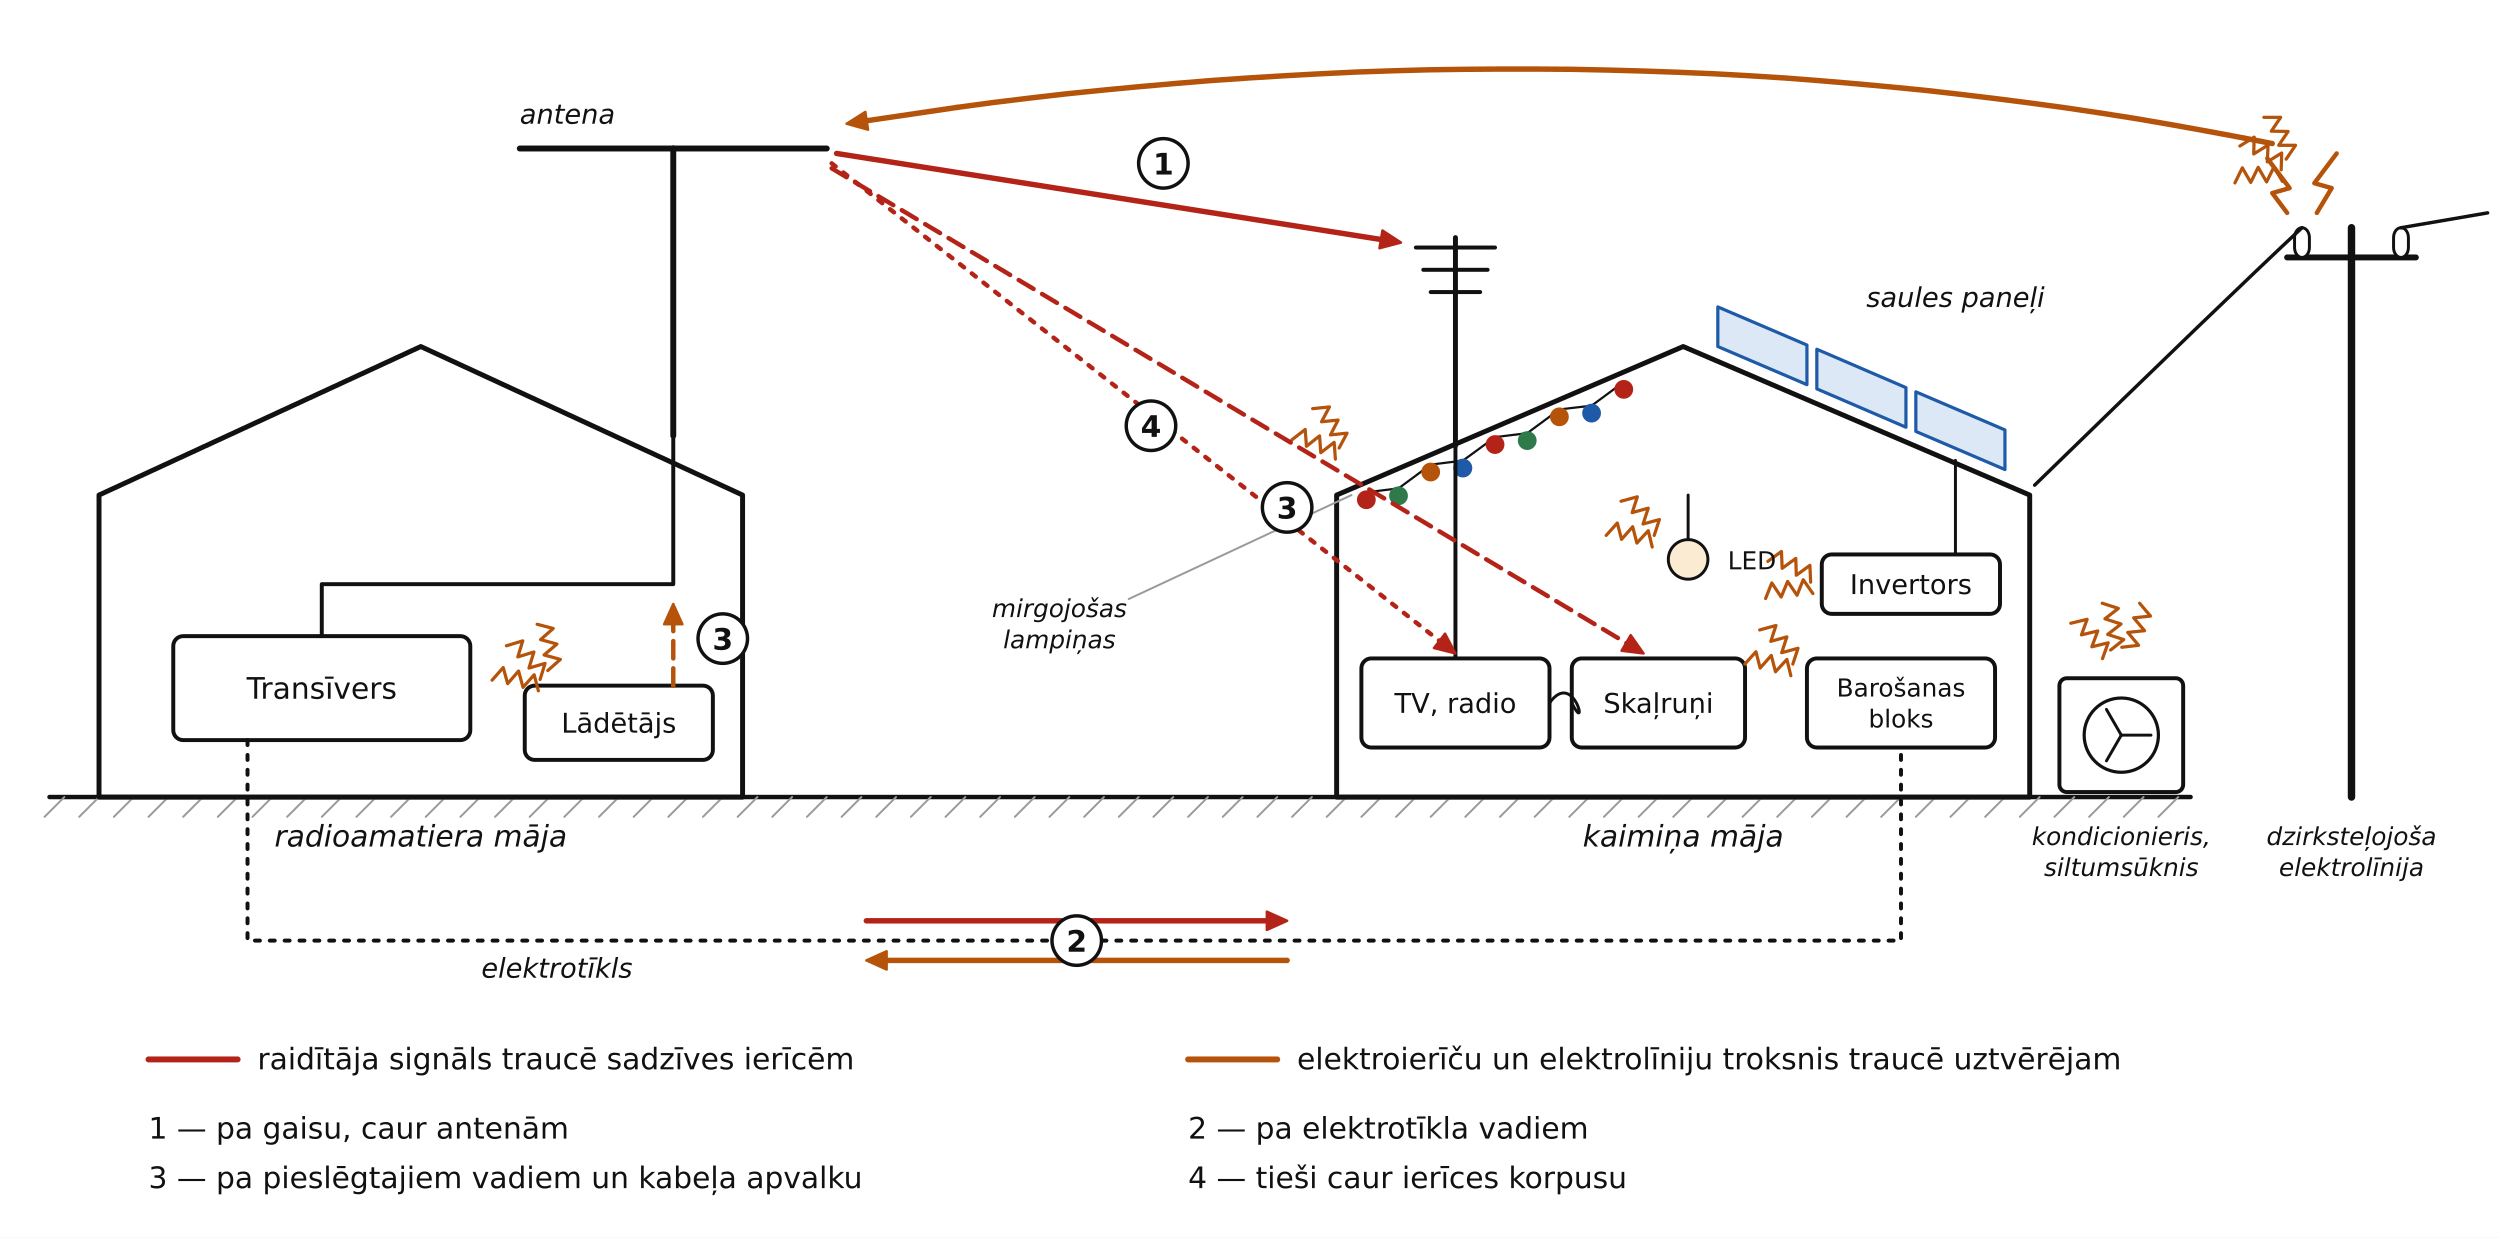
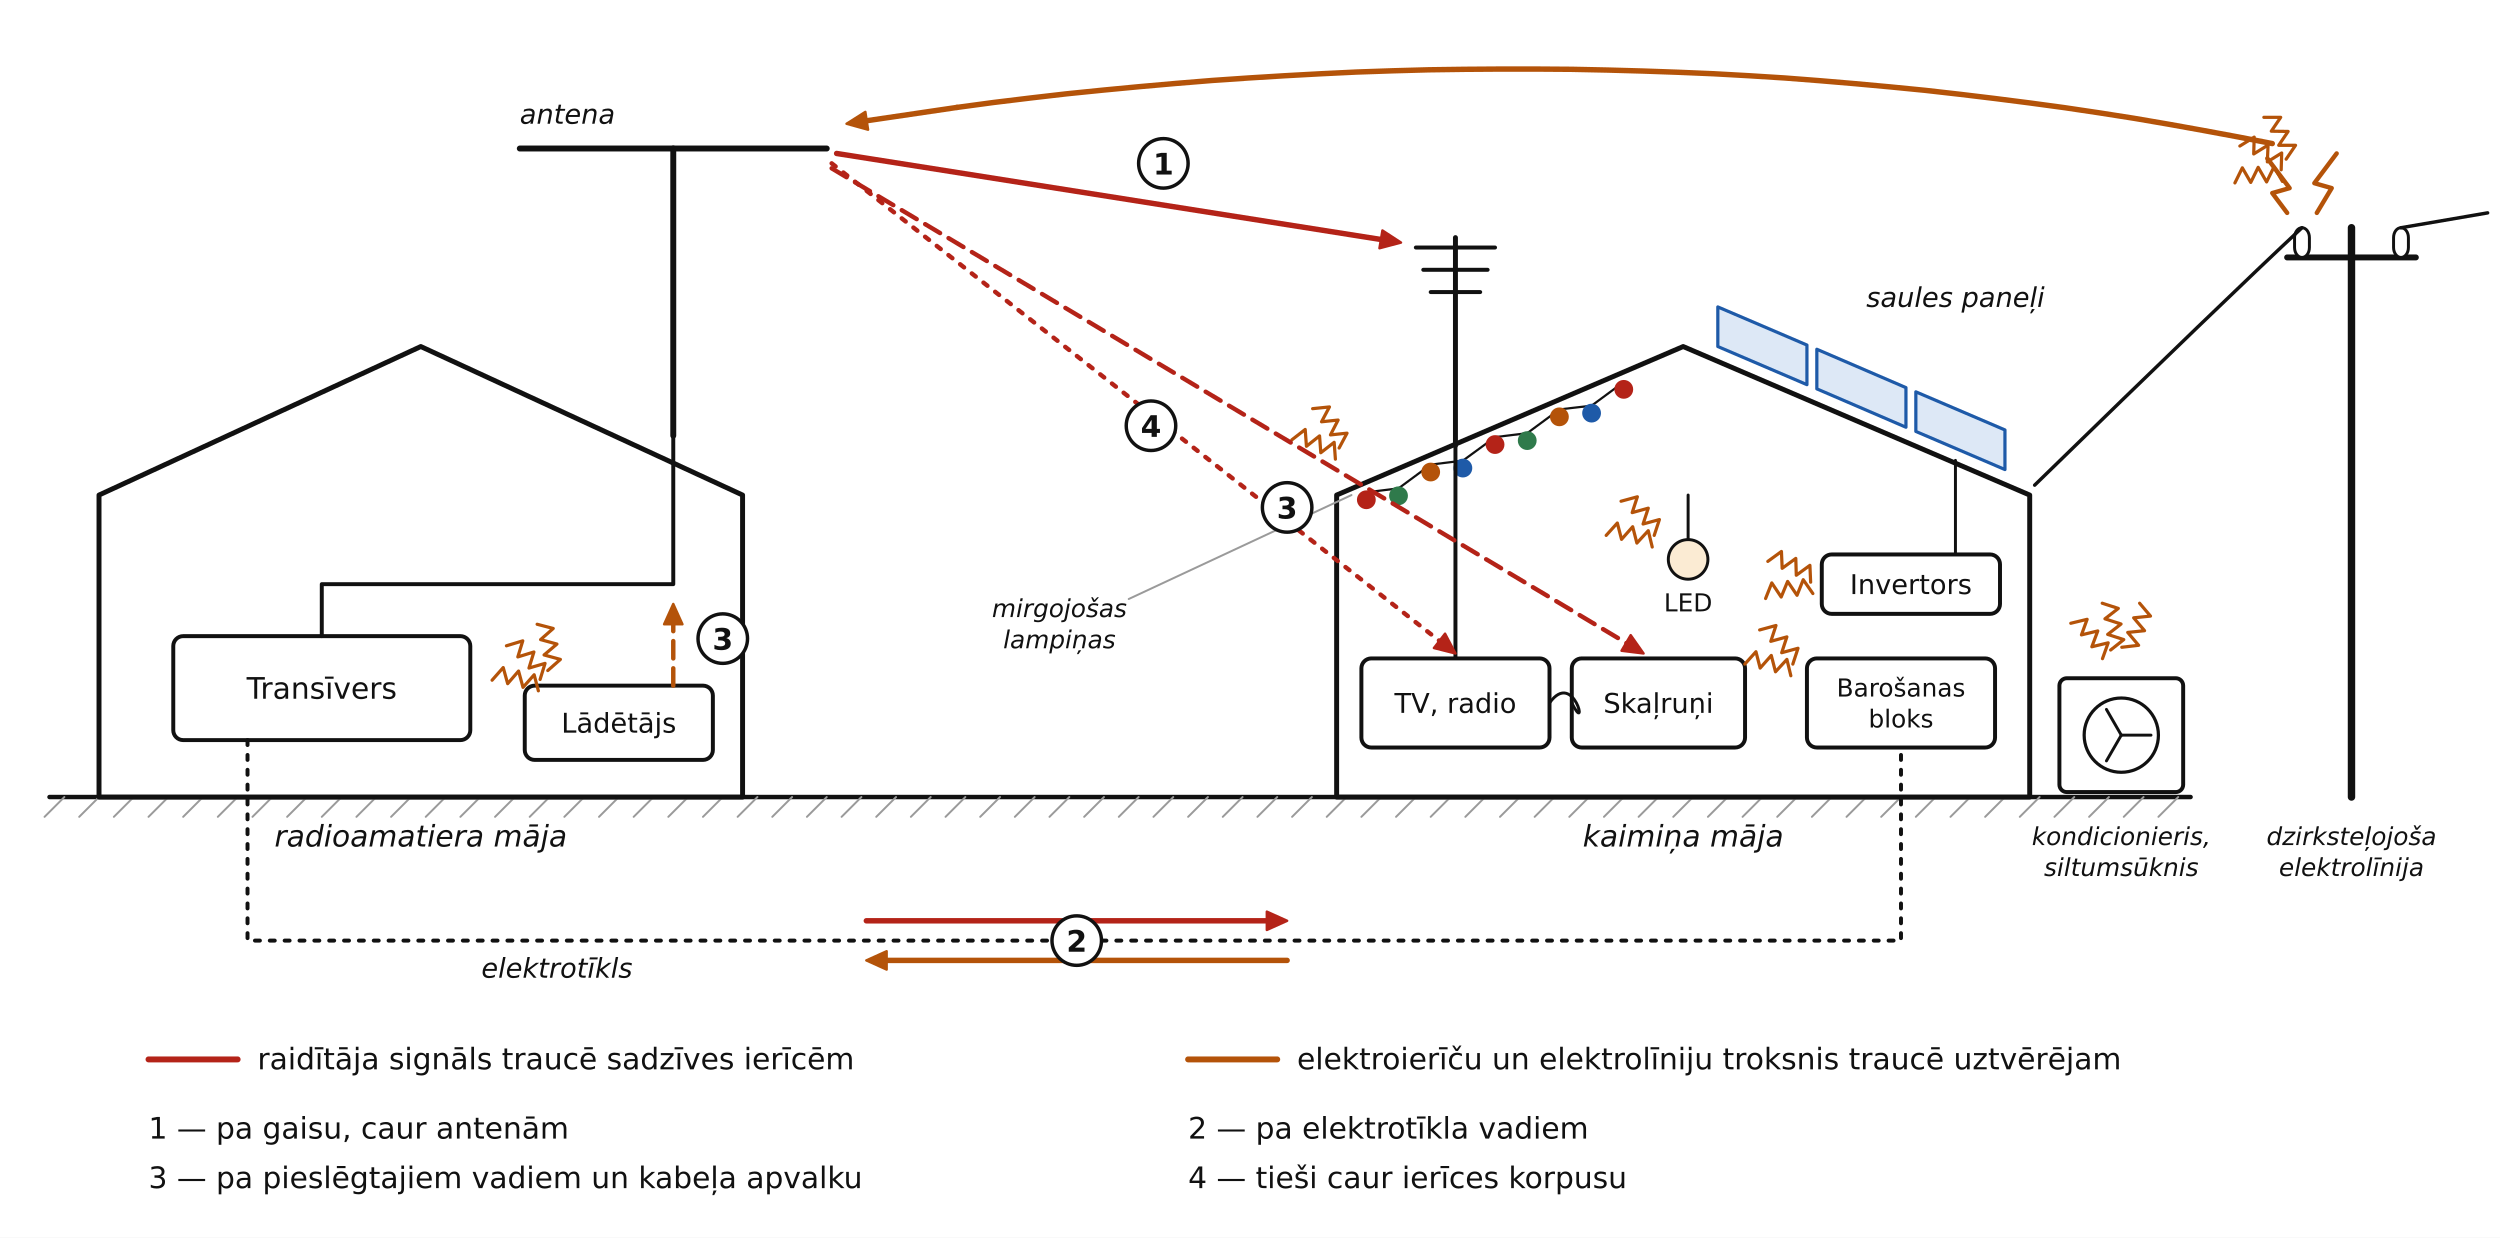
<svg xmlns="http://www.w3.org/2000/svg" viewBox="0 0 1010 500" width="1010" height="500" font-family="DejaVu Sans, Arial, Helvetica, sans-serif">
  <rect x="0" y="0" width="1010" height="500" fill="white" />
  <line x1="20.0" y1="322.0" x2="885.0" y2="322.0" stroke="#111111" stroke-width="1.8" stroke-linecap="round" />
  <line x1="26.0" y1="322.0" x2="18.0" y2="330.0" stroke="#9a9a9a" stroke-width="0.8" stroke-linecap="round" />
  <line x1="40.0" y1="322.0" x2="32.0" y2="330.0" stroke="#9a9a9a" stroke-width="0.8" stroke-linecap="round" />
  <line x1="54.0" y1="322.0" x2="46.0" y2="330.0" stroke="#9a9a9a" stroke-width="0.8" stroke-linecap="round" />
  <line x1="68.0" y1="322.0" x2="60.0" y2="330.0" stroke="#9a9a9a" stroke-width="0.8" stroke-linecap="round" />
  <line x1="82.0" y1="322.0" x2="74.0" y2="330.0" stroke="#9a9a9a" stroke-width="0.8" stroke-linecap="round" />
  <line x1="96.0" y1="322.0" x2="88.0" y2="330.0" stroke="#9a9a9a" stroke-width="0.8" stroke-linecap="round" />
  <line x1="110.0" y1="322.0" x2="102.0" y2="330.0" stroke="#9a9a9a" stroke-width="0.8" stroke-linecap="round" />
  <line x1="124.0" y1="322.0" x2="116.0" y2="330.0" stroke="#9a9a9a" stroke-width="0.8" stroke-linecap="round" />
  <line x1="138.0" y1="322.0" x2="130.0" y2="330.0" stroke="#9a9a9a" stroke-width="0.8" stroke-linecap="round" />
  <line x1="152.0" y1="322.0" x2="144.0" y2="330.0" stroke="#9a9a9a" stroke-width="0.8" stroke-linecap="round" />
  <line x1="166.0" y1="322.0" x2="158.0" y2="330.0" stroke="#9a9a9a" stroke-width="0.8" stroke-linecap="round" />
  <line x1="180.0" y1="322.0" x2="172.0" y2="330.0" stroke="#9a9a9a" stroke-width="0.8" stroke-linecap="round" />
  <line x1="194.0" y1="322.0" x2="186.0" y2="330.0" stroke="#9a9a9a" stroke-width="0.8" stroke-linecap="round" />
  <line x1="208.0" y1="322.0" x2="200.0" y2="330.0" stroke="#9a9a9a" stroke-width="0.8" stroke-linecap="round" />
  <line x1="222.0" y1="322.0" x2="214.0" y2="330.0" stroke="#9a9a9a" stroke-width="0.8" stroke-linecap="round" />
  <line x1="236.0" y1="322.0" x2="228.0" y2="330.0" stroke="#9a9a9a" stroke-width="0.8" stroke-linecap="round" />
  <line x1="250.0" y1="322.0" x2="242.0" y2="330.0" stroke="#9a9a9a" stroke-width="0.8" stroke-linecap="round" />
  <line x1="264.0" y1="322.0" x2="256.0" y2="330.0" stroke="#9a9a9a" stroke-width="0.8" stroke-linecap="round" />
  <line x1="278.0" y1="322.0" x2="270.0" y2="330.0" stroke="#9a9a9a" stroke-width="0.8" stroke-linecap="round" />
  <line x1="292.0" y1="322.0" x2="284.0" y2="330.0" stroke="#9a9a9a" stroke-width="0.8" stroke-linecap="round" />
  <line x1="306.0" y1="322.0" x2="298.0" y2="330.0" stroke="#9a9a9a" stroke-width="0.8" stroke-linecap="round" />
  <line x1="320.0" y1="322.0" x2="312.0" y2="330.0" stroke="#9a9a9a" stroke-width="0.8" stroke-linecap="round" />
  <line x1="334.0" y1="322.0" x2="326.0" y2="330.0" stroke="#9a9a9a" stroke-width="0.8" stroke-linecap="round" />
  <line x1="348.0" y1="322.0" x2="340.0" y2="330.0" stroke="#9a9a9a" stroke-width="0.8" stroke-linecap="round" />
  <line x1="362.0" y1="322.0" x2="354.0" y2="330.0" stroke="#9a9a9a" stroke-width="0.8" stroke-linecap="round" />
  <line x1="376.0" y1="322.0" x2="368.0" y2="330.0" stroke="#9a9a9a" stroke-width="0.8" stroke-linecap="round" />
  <line x1="390.0" y1="322.0" x2="382.0" y2="330.0" stroke="#9a9a9a" stroke-width="0.8" stroke-linecap="round" />
  <line x1="404.0" y1="322.0" x2="396.0" y2="330.0" stroke="#9a9a9a" stroke-width="0.8" stroke-linecap="round" />
  <line x1="418.0" y1="322.0" x2="410.0" y2="330.0" stroke="#9a9a9a" stroke-width="0.8" stroke-linecap="round" />
  <line x1="432.0" y1="322.0" x2="424.0" y2="330.0" stroke="#9a9a9a" stroke-width="0.8" stroke-linecap="round" />
  <line x1="446.0" y1="322.0" x2="438.0" y2="330.0" stroke="#9a9a9a" stroke-width="0.8" stroke-linecap="round" />
  <line x1="460.0" y1="322.0" x2="452.0" y2="330.0" stroke="#9a9a9a" stroke-width="0.8" stroke-linecap="round" />
  <line x1="474.0" y1="322.0" x2="466.0" y2="330.0" stroke="#9a9a9a" stroke-width="0.8" stroke-linecap="round" />
  <line x1="488.0" y1="322.0" x2="480.0" y2="330.0" stroke="#9a9a9a" stroke-width="0.8" stroke-linecap="round" />
  <line x1="502.0" y1="322.0" x2="494.0" y2="330.0" stroke="#9a9a9a" stroke-width="0.8" stroke-linecap="round" />
  <line x1="516.0" y1="322.0" x2="508.0" y2="330.0" stroke="#9a9a9a" stroke-width="0.8" stroke-linecap="round" />
  <line x1="530.0" y1="322.0" x2="522.0" y2="330.0" stroke="#9a9a9a" stroke-width="0.8" stroke-linecap="round" />
  <line x1="544.0" y1="322.0" x2="536.0" y2="330.0" stroke="#9a9a9a" stroke-width="0.8" stroke-linecap="round" />
  <line x1="558.0" y1="322.0" x2="550.0" y2="330.0" stroke="#9a9a9a" stroke-width="0.8" stroke-linecap="round" />
  <line x1="572.0" y1="322.0" x2="564.0" y2="330.0" stroke="#9a9a9a" stroke-width="0.8" stroke-linecap="round" />
  <line x1="586.0" y1="322.0" x2="578.0" y2="330.0" stroke="#9a9a9a" stroke-width="0.8" stroke-linecap="round" />
  <line x1="600.0" y1="322.0" x2="592.0" y2="330.0" stroke="#9a9a9a" stroke-width="0.8" stroke-linecap="round" />
  <line x1="614.0" y1="322.0" x2="606.0" y2="330.0" stroke="#9a9a9a" stroke-width="0.8" stroke-linecap="round" />
  <line x1="628.0" y1="322.0" x2="620.0" y2="330.0" stroke="#9a9a9a" stroke-width="0.8" stroke-linecap="round" />
  <line x1="642.0" y1="322.0" x2="634.0" y2="330.0" stroke="#9a9a9a" stroke-width="0.8" stroke-linecap="round" />
  <line x1="656.0" y1="322.0" x2="648.0" y2="330.0" stroke="#9a9a9a" stroke-width="0.8" stroke-linecap="round" />
  <line x1="670.0" y1="322.0" x2="662.0" y2="330.0" stroke="#9a9a9a" stroke-width="0.8" stroke-linecap="round" />
  <line x1="684.0" y1="322.0" x2="676.0" y2="330.0" stroke="#9a9a9a" stroke-width="0.8" stroke-linecap="round" />
  <line x1="698.0" y1="322.0" x2="690.0" y2="330.0" stroke="#9a9a9a" stroke-width="0.8" stroke-linecap="round" />
  <line x1="712.0" y1="322.0" x2="704.0" y2="330.0" stroke="#9a9a9a" stroke-width="0.8" stroke-linecap="round" />
  <line x1="726.0" y1="322.0" x2="718.0" y2="330.0" stroke="#9a9a9a" stroke-width="0.8" stroke-linecap="round" />
  <line x1="740.0" y1="322.0" x2="732.0" y2="330.0" stroke="#9a9a9a" stroke-width="0.8" stroke-linecap="round" />
  <line x1="754.0" y1="322.0" x2="746.0" y2="330.0" stroke="#9a9a9a" stroke-width="0.8" stroke-linecap="round" />
  <line x1="768.0" y1="322.0" x2="760.0" y2="330.0" stroke="#9a9a9a" stroke-width="0.8" stroke-linecap="round" />
  <line x1="782.0" y1="322.0" x2="774.0" y2="330.0" stroke="#9a9a9a" stroke-width="0.8" stroke-linecap="round" />
  <line x1="796.0" y1="322.0" x2="788.0" y2="330.0" stroke="#9a9a9a" stroke-width="0.8" stroke-linecap="round" />
  <line x1="810.0" y1="322.0" x2="802.0" y2="330.0" stroke="#9a9a9a" stroke-width="0.8" stroke-linecap="round" />
  <line x1="824.0" y1="322.0" x2="816.0" y2="330.0" stroke="#9a9a9a" stroke-width="0.8" stroke-linecap="round" />
  <line x1="838.0" y1="322.0" x2="830.0" y2="330.0" stroke="#9a9a9a" stroke-width="0.8" stroke-linecap="round" />
  <line x1="852.0" y1="322.0" x2="844.0" y2="330.0" stroke="#9a9a9a" stroke-width="0.8" stroke-linecap="round" />
  <line x1="866.0" y1="322.0" x2="858.0" y2="330.0" stroke="#9a9a9a" stroke-width="0.8" stroke-linecap="round" />
  <line x1="880.0" y1="322.0" x2="872.0" y2="330.0" stroke="#9a9a9a" stroke-width="0.8" stroke-linecap="round" />
  <polygon points="40.0,322.0 40.0,200.0 170.0,140.0 300.0,200.0 300.0,322.0" fill="white" stroke="#111111" stroke-width="2" stroke-linejoin="round" stroke-linecap="round" />
  <text x="170.0" y="342.0" text-anchor="middle" font-size="12" fill="#111111" font-style="italic">radioamatiera māja</text>
  <rect x="70.0" y="257.0" width="120.0" height="42.0" rx="4" fill="white" stroke="#111111" stroke-width="1.6" />
  <text x="130.0" y="282.3" text-anchor="middle" font-size="12" fill="#111111">Transīvers</text>
  <rect x="212.0" y="277.0" width="76.0" height="30.0" rx="4" fill="white" stroke="#111111" stroke-width="1.6" />
  <text x="250.0" y="296.0" text-anchor="middle" font-size="11" fill="#111111">Lādētājs</text>
  <polyline points="221.3,270.9 226.4,266.4 219.8,264.6 225.0,260.2 218.4,258.4 223.5,253.9 217.0,252.2" fill="none" stroke="#b45309" stroke-width="1.3" stroke-linejoin="round" stroke-linecap="round" />
  <polyline points="218.2,274.5 220.2,268.0 213.7,269.9 215.7,263.4 209.2,265.4 211.2,258.9 204.6,260.9" fill="none" stroke="#b45309" stroke-width="1.3" stroke-linejoin="round" stroke-linecap="round" />
  <polyline points="217.5,279.1 215.8,272.6 211.3,277.7 209.5,271.1 205.1,276.2 203.3,269.7 198.8,274.8" fill="none" stroke="#b45309" stroke-width="1.3" stroke-linejoin="round" stroke-linecap="round" />
  <line x1="272.0" y1="176.0" x2="272.0" y2="60.0" stroke="#111111" stroke-width="2.4" stroke-linecap="round" />
  <line x1="210.0" y1="60.0" x2="334.0" y2="60.0" stroke="#111111" stroke-width="2.4" stroke-linecap="round" />
  <text x="210.0" y="50.0" text-anchor="start" font-size="11" fill="#111111" font-style="italic">antena</text>
  <polyline points="130.0,257.0 130.0,236.0 272.0,236.0 272.0,176.0" fill="none" stroke="#111111" stroke-width="1.6" stroke-linejoin="round" stroke-linecap="round" />
  <polygon points="540.0,322.0 540.0,200.0 680.0,140.0 820.0,200.0 820.0,322.0" fill="white" stroke="#111111" stroke-width="2" stroke-linejoin="round" stroke-linecap="round" />
  <text x="680.0" y="342.0" text-anchor="middle" font-size="12" fill="#111111" font-style="italic">kaimiņa māja</text>
  <polygon points="694.0,140.0 730.0,155.4 730.0,139.4 694.0,124.0" fill="#dde8f6" stroke="#1e5aa8" stroke-width="1.3" stroke-linejoin="round" stroke-linecap="round" />
  <polygon points="734.0,157.1 770.0,172.6 770.0,156.6 734.0,141.1" fill="#dde8f6" stroke="#1e5aa8" stroke-width="1.3" stroke-linejoin="round" stroke-linecap="round" />
  <polygon points="774.0,174.3 810.0,189.7 810.0,173.7 774.0,158.3" fill="#dde8f6" stroke="#1e5aa8" stroke-width="1.3" stroke-linejoin="round" stroke-linecap="round" />
  <text x="790.0" y="124.0" text-anchor="middle" font-size="11" fill="#111111" font-style="italic">saules paneļi</text>
  <polyline points="790.0,186.0 790.0,224.0" fill="none" stroke="#111111" stroke-width="1.2" stroke-linejoin="round" stroke-linecap="round" />
  <rect x="736.0" y="224.0" width="72.0" height="24.0" rx="4" fill="white" stroke="#111111" stroke-width="1.6" />
  <text x="772.0" y="240.0" text-anchor="middle" font-size="11" fill="#111111">Invertors</text>
  <polyline points="731.5,235.2 731.2,228.4 725.7,232.4 725.5,225.6 720.0,229.6 719.7,222.8 714.2,226.8" fill="none" stroke="#b45309" stroke-width="1.3" stroke-linejoin="round" stroke-linecap="round" />
  <polyline points="732.4,239.8 728.5,234.2 726.0,240.5 722.2,234.9 719.6,241.2 715.8,235.5 713.3,241.8" fill="none" stroke="#b45309" stroke-width="1.3" stroke-linejoin="round" stroke-linecap="round" />
  <polyline points="552.0,198.9 565.0,197.3 578.0,187.7 591.0,186.1 604.0,176.6 617.0,175.0 630.0,165.4 643.0,163.9 656.0,154.3" fill="none" stroke="#111111" stroke-width="0.9" stroke-linejoin="round" stroke-linecap="round" />
  <circle cx="552.0" cy="201.9" r="3.4" fill="#b42318" stroke="#b42318" stroke-width="0.8" />
  <circle cx="565.0" cy="200.3" r="3.4" fill="#2f7a4b" stroke="#2f7a4b" stroke-width="0.8" />
  <circle cx="578.0" cy="190.7" r="3.4" fill="#b45309" stroke="#b45309" stroke-width="0.8" />
  <circle cx="591.0" cy="189.1" r="3.4" fill="#1e5aa8" stroke="#1e5aa8" stroke-width="0.8" />
  <circle cx="604.0" cy="179.6" r="3.4" fill="#b42318" stroke="#b42318" stroke-width="0.8" />
  <circle cx="617.0" cy="178.0" r="3.4" fill="#2f7a4b" stroke="#2f7a4b" stroke-width="0.8" />
  <circle cx="630.0" cy="168.4" r="3.4" fill="#b45309" stroke="#b45309" stroke-width="0.8" />
  <circle cx="643.0" cy="166.9" r="3.4" fill="#1e5aa8" stroke="#1e5aa8" stroke-width="0.8" />
  <circle cx="656.0" cy="157.3" r="3.4" fill="#b42318" stroke="#b42318" stroke-width="0.8" />
  <text x="428.0" y="249.3" text-anchor="middle" font-size="10" fill="#111111" font-style="italic">mirgojošas</text>
  <text x="428.0" y="261.9" text-anchor="middle" font-size="10" fill="#111111" font-style="italic">lampiņas</text>
  <line x1="456.0" y1="242.0" x2="546.0" y2="200.0" stroke="#9a9a9a" stroke-width="0.8" stroke-linecap="round" />
  <polyline points="541.0,181.0 544.2,175.0 537.5,175.7 540.6,169.7 533.9,170.4 537.1,164.4 530.3,165.1" fill="none" stroke="#b45309" stroke-width="1.3" stroke-linejoin="round" stroke-linecap="round" />
  <polyline points="539.5,185.5 539.0,178.7 533.6,182.9 533.1,176.1 527.8,180.3 527.3,173.5 521.9,177.7" fill="none" stroke="#b45309" stroke-width="1.3" stroke-linejoin="round" stroke-linecap="round" />
  <line x1="588.0" y1="180.0" x2="588.0" y2="96.0" stroke="#111111" stroke-width="2" stroke-linecap="round" />
  <line x1="572.0" y1="100.0" x2="604.0" y2="100.0" stroke="#111111" stroke-width="1.6" stroke-linecap="round" />
  <line x1="575.0" y1="109.0" x2="601.0" y2="109.0" stroke="#111111" stroke-width="1.6" stroke-linecap="round" />
  <line x1="578.0" y1="118.0" x2="598.0" y2="118.0" stroke="#111111" stroke-width="1.6" stroke-linecap="round" />
  <line x1="588.0" y1="180.0" x2="588.0" y2="266.0" stroke="#111111" stroke-width="1.6" stroke-linecap="round" />
  <rect x="550.0" y="266.0" width="76.0" height="36.0" rx="4" fill="white" stroke="#111111" stroke-width="1.6" />
  <text x="588.0" y="288.0" text-anchor="middle" font-size="11" fill="#111111">TV, radio</text>
  <rect x="635.0" y="266.0" width="70.0" height="36.0" rx="4" fill="white" stroke="#111111" stroke-width="1.6" />
  <text x="670.0" y="288.0" text-anchor="middle" font-size="11" fill="#111111">Skaļruņi</text>
  <path d="M 626 284 C 636 270, 642 298, 635 284" fill="none" stroke="#111111" stroke-width="1.2" stroke-linecap="round" stroke-linejoin="round" />
  <rect x="730.0" y="266.0" width="76.0" height="36.0" rx="4" fill="white" stroke="#111111" stroke-width="1.6" />
  <text x="768.0" y="281.4" text-anchor="middle" font-size="10" fill="#111111">Barošanas</text>
  <text x="768.0" y="293.9" text-anchor="middle" font-size="10" fill="#111111">bloks</text>
  <polyline points="724.3,268.3 726.4,261.9 719.8,263.7 721.9,257.3 715.4,259.1 717.5,252.7 710.9,254.5" fill="none" stroke="#b45309" stroke-width="1.3" stroke-linejoin="round" stroke-linecap="round" />
  <polyline points="723.5,273.0 721.9,266.4 717.3,271.4 715.6,264.8 711.1,269.9 709.4,263.3 704.9,268.3" fill="none" stroke="#b45309" stroke-width="1.3" stroke-linejoin="round" stroke-linecap="round" />
  <line x1="682.0" y1="200.0" x2="682.0" y2="218.0" stroke="#111111" stroke-width="1.2" stroke-linecap="round" />
  <circle cx="682.0" cy="226.0" r="8.0" fill="#fbebd3" stroke="#111111" stroke-width="1.2" />
-   <text x="698.0" y="230.0" text-anchor="start" font-size="10" fill="#111111">LED</text>
+   <text x="682.0" y="247.0" text-anchor="middle" font-size="10" fill="#111111">LED</text>
  <polyline points="668.3,216.3 670.4,209.9 663.8,211.7 665.9,205.3 659.4,207.1 661.5,200.7 654.9,202.5" fill="none" stroke="#b45309" stroke-width="1.3" stroke-linejoin="round" stroke-linecap="round" />
  <polyline points="667.5,221.0 665.9,214.4 661.3,219.4 659.6,212.8 655.1,217.9 653.4,211.3 648.9,216.3" fill="none" stroke="#b45309" stroke-width="1.3" stroke-linejoin="round" stroke-linecap="round" />
  <rect x="832.0" y="274.0" width="50.0" height="46.0" rx="3" fill="white" stroke="#111111" stroke-width="1.6" />
  <circle cx="857.0" cy="297.0" r="15.0" fill="white" stroke="#111111" stroke-width="1.3" />
  <line x1="857.0" y1="297.0" x2="869.0" y2="297.0" stroke="#111111" stroke-width="1.2" stroke-linecap="round" />
  <line x1="857.0" y1="297.0" x2="851.0" y2="307.4" stroke="#111111" stroke-width="1.2" stroke-linecap="round" />
  <line x1="857.0" y1="297.0" x2="851.0" y2="286.6" stroke="#111111" stroke-width="1.2" stroke-linecap="round" />
  <text x="857.0" y="341.4" text-anchor="middle" font-size="10" fill="#111111" font-style="italic">kondicionieris,</text>
  <text x="857.0" y="353.9" text-anchor="middle" font-size="10" fill="#111111" font-style="italic">siltumsūknis</text>
  <polyline points="857.2,261.5 864.0,260.7 859.6,255.5 866.4,254.8 862.0,249.6 868.8,248.9 864.4,243.7" fill="none" stroke="#b45309" stroke-width="1.3" stroke-linejoin="round" stroke-linecap="round" />
  <polyline points="852.7,262.6 858.0,258.4 851.5,256.3 856.9,252.1 850.4,250.0 855.8,245.8 849.3,243.7" fill="none" stroke="#b45309" stroke-width="1.3" stroke-linejoin="round" stroke-linecap="round" />
  <polyline points="849.4,266.1 851.7,259.7 845.1,261.3 847.5,254.9 840.9,256.5 843.2,250.2 836.6,251.8" fill="none" stroke="#b45309" stroke-width="1.3" stroke-linejoin="round" stroke-linecap="round" />
  <line x1="950.0" y1="322.0" x2="950.0" y2="92.0" stroke="#111111" stroke-width="3" stroke-linecap="round" />
  <line x1="924.0" y1="104.0" x2="976.0" y2="104.0" stroke="#111111" stroke-width="2.4" stroke-linecap="round" />
  <rect x="927.0" y="92.0" width="6.0" height="12.0" rx="4" fill="white" stroke="#111111" stroke-width="1.2" />
  <rect x="967.0" y="92.0" width="6.0" height="12.0" rx="4" fill="white" stroke="#111111" stroke-width="1.2" />
  <path d="M 930 92 Q 900 120 822 196" fill="none" stroke="#111111" stroke-width="1.4" stroke-linecap="round" stroke-linejoin="round" />
  <line x1="970.0" y1="92.0" x2="1005.0" y2="86.0" stroke="#111111" stroke-width="1.4" stroke-linecap="round" />
  <polyline points="924.0,86.0 918.0,78.0 925.0,76.0 916.0,64.0" fill="none" stroke="#b45309" stroke-width="1.8" stroke-linejoin="round" stroke-linecap="round" />
  <polyline points="936.0,86.0 942.0,76.0 935.0,74.0 944.0,62.0" fill="none" stroke="#b45309" stroke-width="1.8" stroke-linejoin="round" stroke-linecap="round" />
  <polyline points="923.6,64.3 927.4,58.7 920.6,58.7 924.4,53.1 917.6,53.0 921.4,47.4 914.6,47.4" fill="none" stroke="#b45309" stroke-width="1.3" stroke-linejoin="round" stroke-linecap="round" />
  <polyline points="921.6,68.6 921.8,61.8 916.0,65.4 916.3,58.6 910.5,62.2 910.7,55.4 904.9,59.0" fill="none" stroke="#b45309" stroke-width="1.3" stroke-linejoin="round" stroke-linecap="round" />
  <polyline points="922.1,73.3 918.7,67.4 915.7,73.5 912.3,67.6 909.3,73.7 905.9,67.8 902.9,73.9" fill="none" stroke="#b45309" stroke-width="1.3" stroke-linejoin="round" stroke-linecap="round" />
  <text x="950.0" y="341.4" text-anchor="middle" font-size="10" fill="#111111" font-style="italic">dzirksteļojoša</text>
  <text x="950.0" y="353.9" text-anchor="middle" font-size="10" fill="#111111" font-style="italic">elektrolīnija</text>
  <polyline points="100.0,299.0 100.0,380.0 768.0,380.0 768.0,302.0" fill="none" stroke="#111111" stroke-width="1.6" stroke-dasharray="2 4" stroke-linejoin="round" stroke-linecap="round" />
  <text x="225.0" y="395.0" text-anchor="middle" font-size="11" fill="#111111" font-style="italic">elektrotīkls</text>
  <line x1="338.0" y1="62.0" x2="560.7" y2="97.2" stroke="#b42318" stroke-width="2.2" stroke-linecap="round" />
  <polygon points="566.0,98.0 557.3,100.3 558.5,93.1" fill="#b42318" stroke="#b42318" stroke-width="1" stroke-linejoin="round" stroke-linecap="round" />
  <polyline points="918.0,58.0 904.1,55.3 890.1,52.7 876.2,50.2 862.2,47.8 848.2,45.6 834.1,43.5 820.1,41.6 806.0,39.8 791.9,38.1 777.8,36.5 763.6,35.1 749.4,33.8 735.2,32.6 721.0,31.5 706.7,30.6 692.4,29.8 678.1,29.2 663.8,28.7 649.4,28.3 635.0,28.0 620.6,27.9 606.1,27.9 591.7,28.0 577.2,28.2 562.7,28.6 548.1,29.1 533.6,29.8 519.0,30.6 504.4,31.5 489.8,32.5 475.1,33.7 460.4,35.0 445.7,36.4 430.9,37.9 416.2,39.6 401.4,41.4 386.6,43.4" fill="none" stroke="#b45309" stroke-width="2.2" stroke-linejoin="round" stroke-linecap="round" />
  <line x1="386.6" y1="43.4" x2="347.3" y2="49.2" stroke="#b45309" stroke-width="2.2" stroke-linecap="round" />
  <polygon points="342.0,50.0 349.6,45.2 350.7,52.4" fill="#b45309" stroke="#b45309" stroke-width="1" stroke-linejoin="round" stroke-linecap="round" />
  <line x1="336.0" y1="68.0" x2="659.4" y2="261.2" stroke="#b42318" stroke-width="1.8" stroke-dasharray="7 4" stroke-linecap="round" />
  <polygon points="664.0,264.0 655.1,262.9 658.8,256.6" fill="#b42318" stroke="#b42318" stroke-width="1" stroke-linejoin="round" stroke-linecap="round" />
  <line x1="336.0" y1="66.0" x2="583.8" y2="260.7" stroke="#b42318" stroke-width="1.8" stroke-dasharray="2 4" stroke-linecap="round" />
  <polygon points="588.0,264.0 579.3,261.8 583.8,256.0" fill="#b42318" stroke="#b42318" stroke-width="1" stroke-linejoin="round" stroke-linecap="round" />
  <line x1="350.0" y1="372.0" x2="514.6" y2="372.0" stroke="#b42318" stroke-width="2.2" stroke-linecap="round" />
  <polygon points="520.0,372.0 511.8,375.7 511.8,368.3" fill="#b42318" stroke="#b42318" stroke-width="1" stroke-linejoin="round" stroke-linecap="round" />
  <line x1="520.0" y1="388.0" x2="355.4" y2="388.0" stroke="#b45309" stroke-width="2.2" stroke-linecap="round" />
  <polygon points="350.0,388.0 358.2,384.3 358.2,391.7" fill="#b45309" stroke="#b45309" stroke-width="1" stroke-linejoin="round" stroke-linecap="round" />
  <line x1="272.0" y1="277.0" x2="272.0" y2="249.4" stroke="#b45309" stroke-width="1.8" stroke-dasharray="7 4" stroke-linecap="round" />
  <polygon points="272.0,244.0 275.7,252.2 268.3,252.2" fill="#b45309" stroke="#b45309" stroke-width="1" stroke-linejoin="round" stroke-linecap="round" />
  <circle cx="470.0" cy="66.0" r="10.0" fill="white" stroke="#111111" stroke-width="1.4" />
  <text x="470.0" y="70.5" text-anchor="middle" font-size="12" fill="#111111" font-weight="bold">1</text>
  <circle cx="435.0" cy="380.0" r="10.0" fill="white" stroke="#111111" stroke-width="1.4" />
  <text x="435.0" y="384.5" text-anchor="middle" font-size="12" fill="#111111" font-weight="bold">2</text>
  <circle cx="520.0" cy="205.0" r="10.0" fill="white" stroke="#111111" stroke-width="1.4" />
  <text x="520.0" y="209.5" text-anchor="middle" font-size="12" fill="#111111" font-weight="bold">3</text>
  <circle cx="292.0" cy="258.0" r="10.0" fill="white" stroke="#111111" stroke-width="1.4" />
  <text x="292.0" y="262.5" text-anchor="middle" font-size="12" fill="#111111" font-weight="bold">3</text>
  <circle cx="465.0" cy="172.0" r="10.0" fill="white" stroke="#111111" stroke-width="1.4" />
  <text x="465.0" y="176.5" text-anchor="middle" font-size="12" fill="#111111" font-weight="bold">4</text>
  <line x1="60.0" y1="428.0" x2="96.0" y2="428.0" stroke="#b42318" stroke-width="2.4" stroke-linecap="round" />
  <text x="104.0" y="432.0" text-anchor="start" font-size="12" fill="#111111">raidītāja signāls traucē sadzīves ierīcēm</text>
  <line x1="480.0" y1="428.0" x2="516.0" y2="428.0" stroke="#b45309" stroke-width="2.4" stroke-linecap="round" />
  <text x="524.0" y="432.0" text-anchor="start" font-size="12" fill="#111111">elektroierīču un elektrolīniju troksnis traucē uztvērējam</text>
  <text x="60.0" y="460.0" text-anchor="start" font-size="12" fill="#111111">1 — pa gaisu, caur antenām</text>
  <text x="480.0" y="460.0" text-anchor="start" font-size="12" fill="#111111">2 — pa elektrotīkla vadiem</text>
  <text x="60.0" y="480.0" text-anchor="start" font-size="12" fill="#111111">3 — pa pieslēgtajiem vadiem un kabeļa apvalku</text>
  <text x="480.0" y="480.0" text-anchor="start" font-size="12" fill="#111111">4 — tieši caur ierīces korpusu</text>
</svg>
